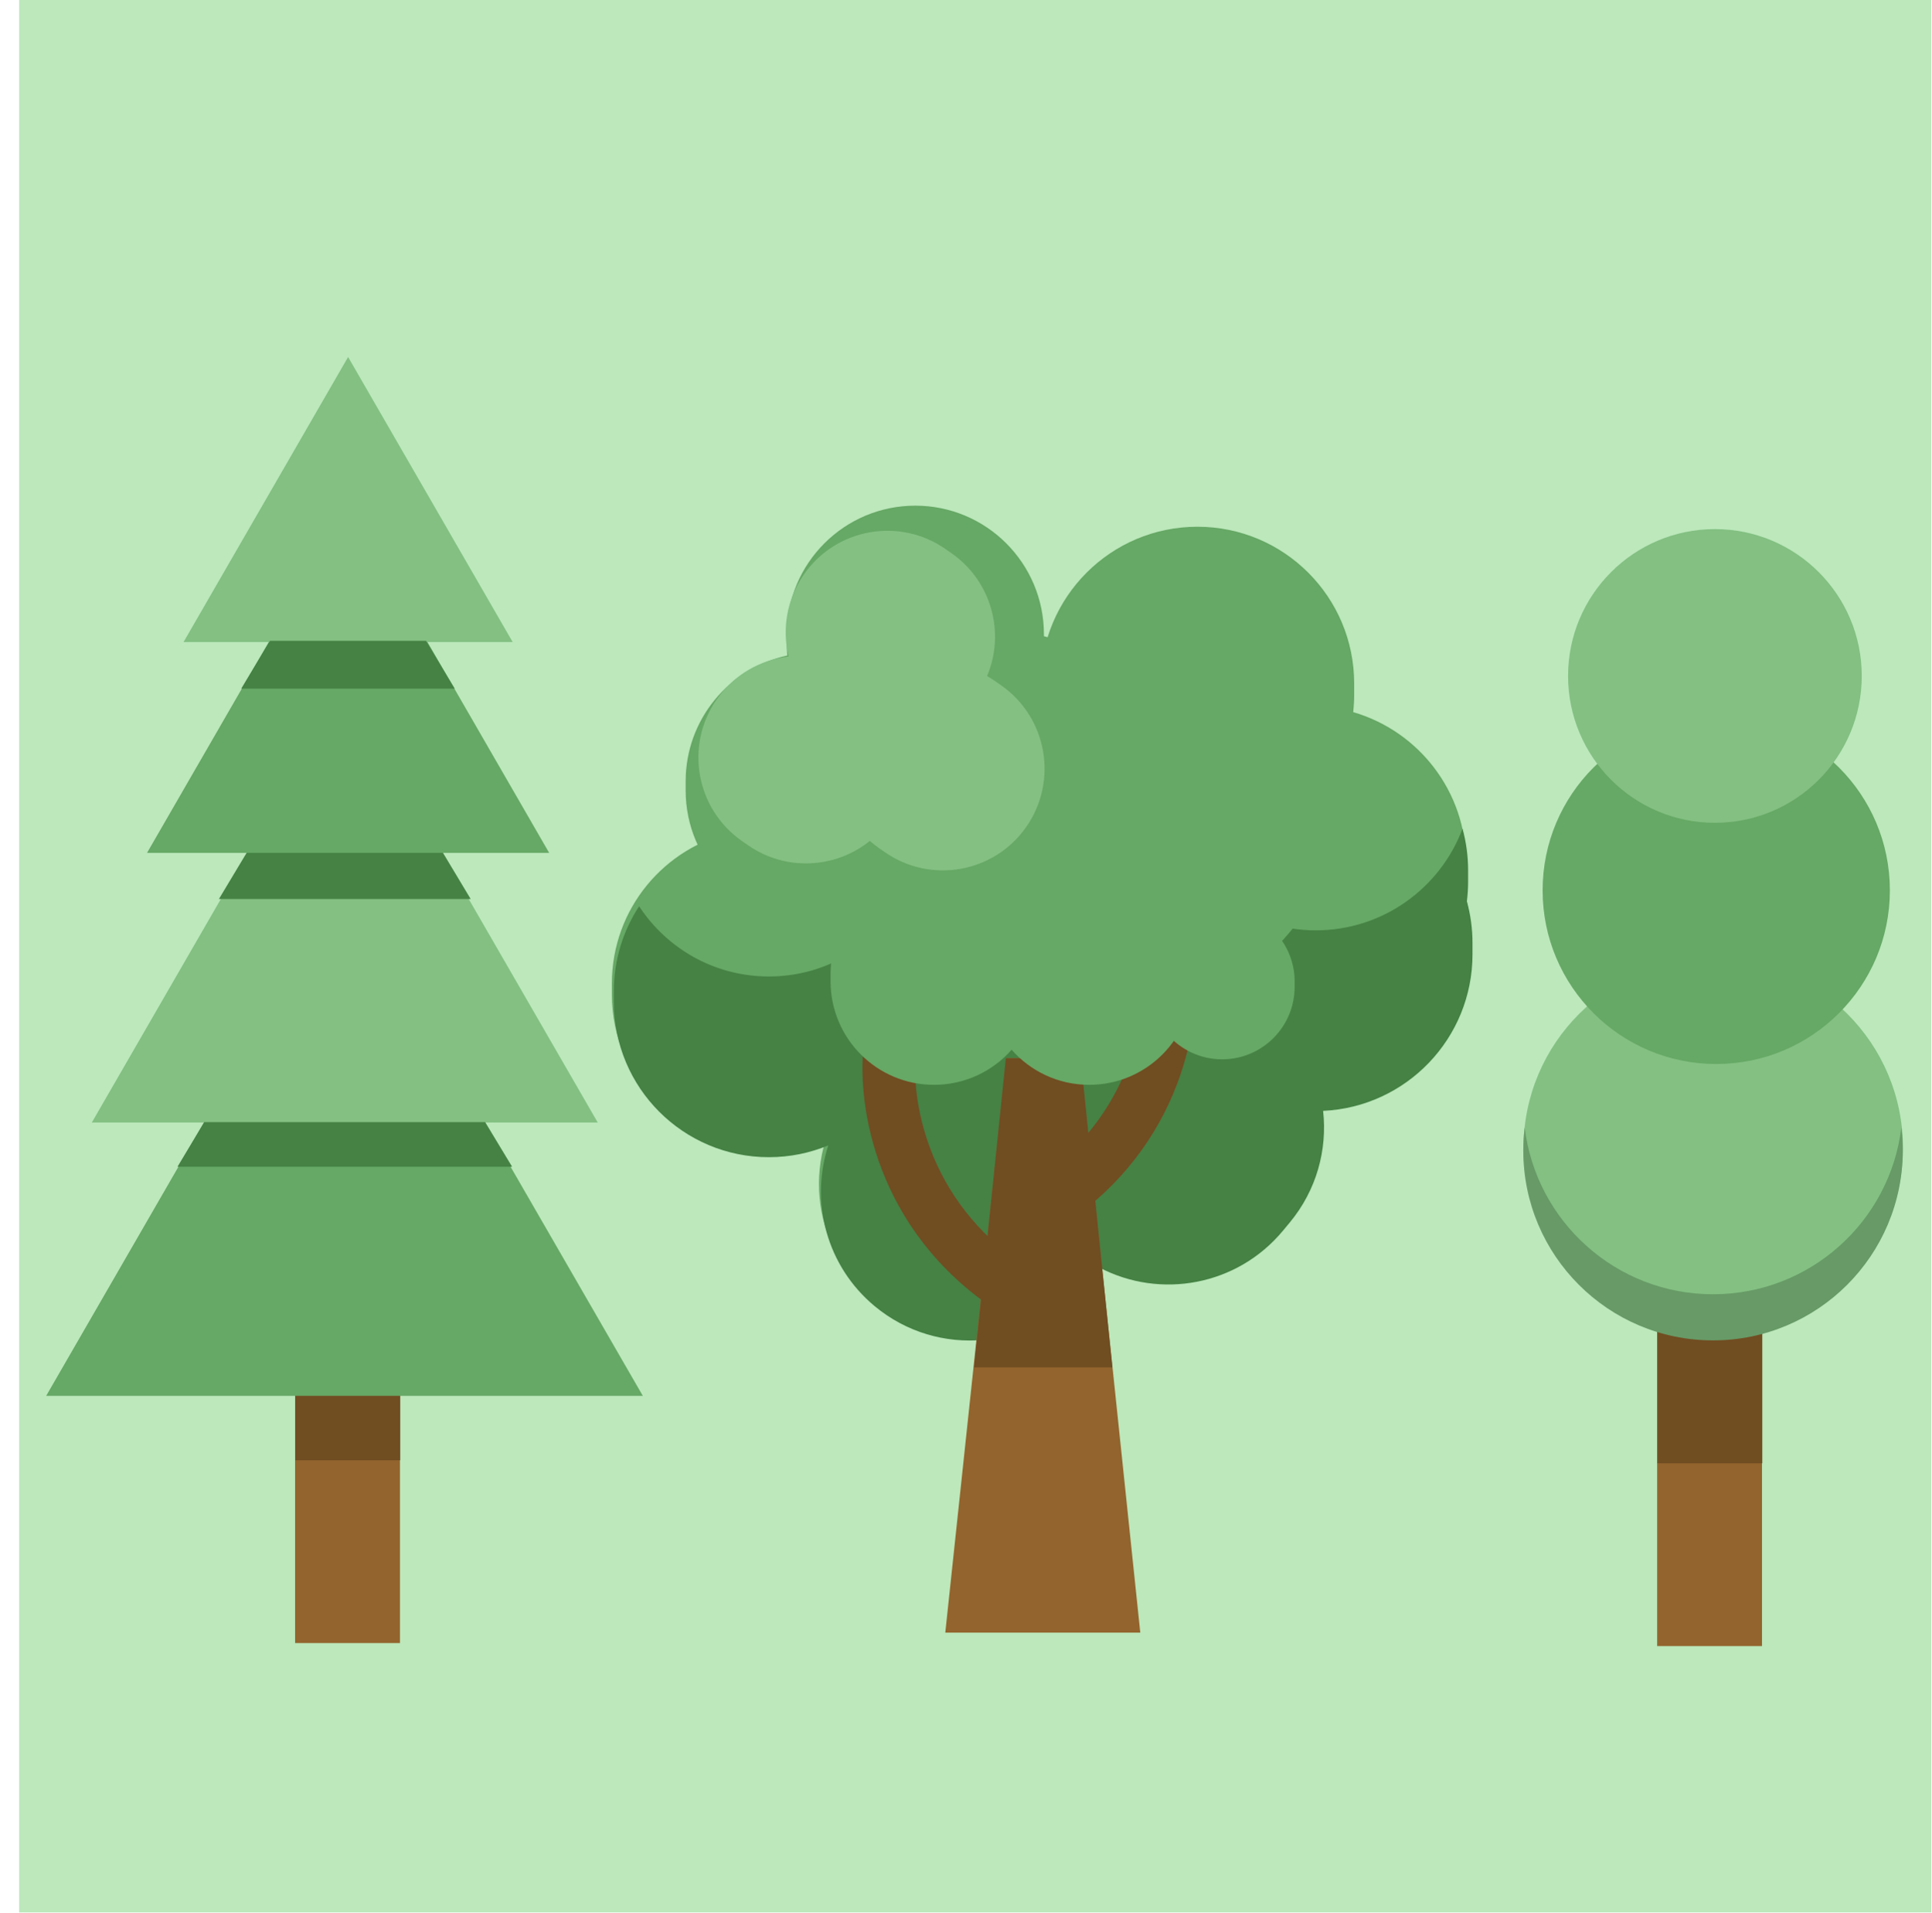
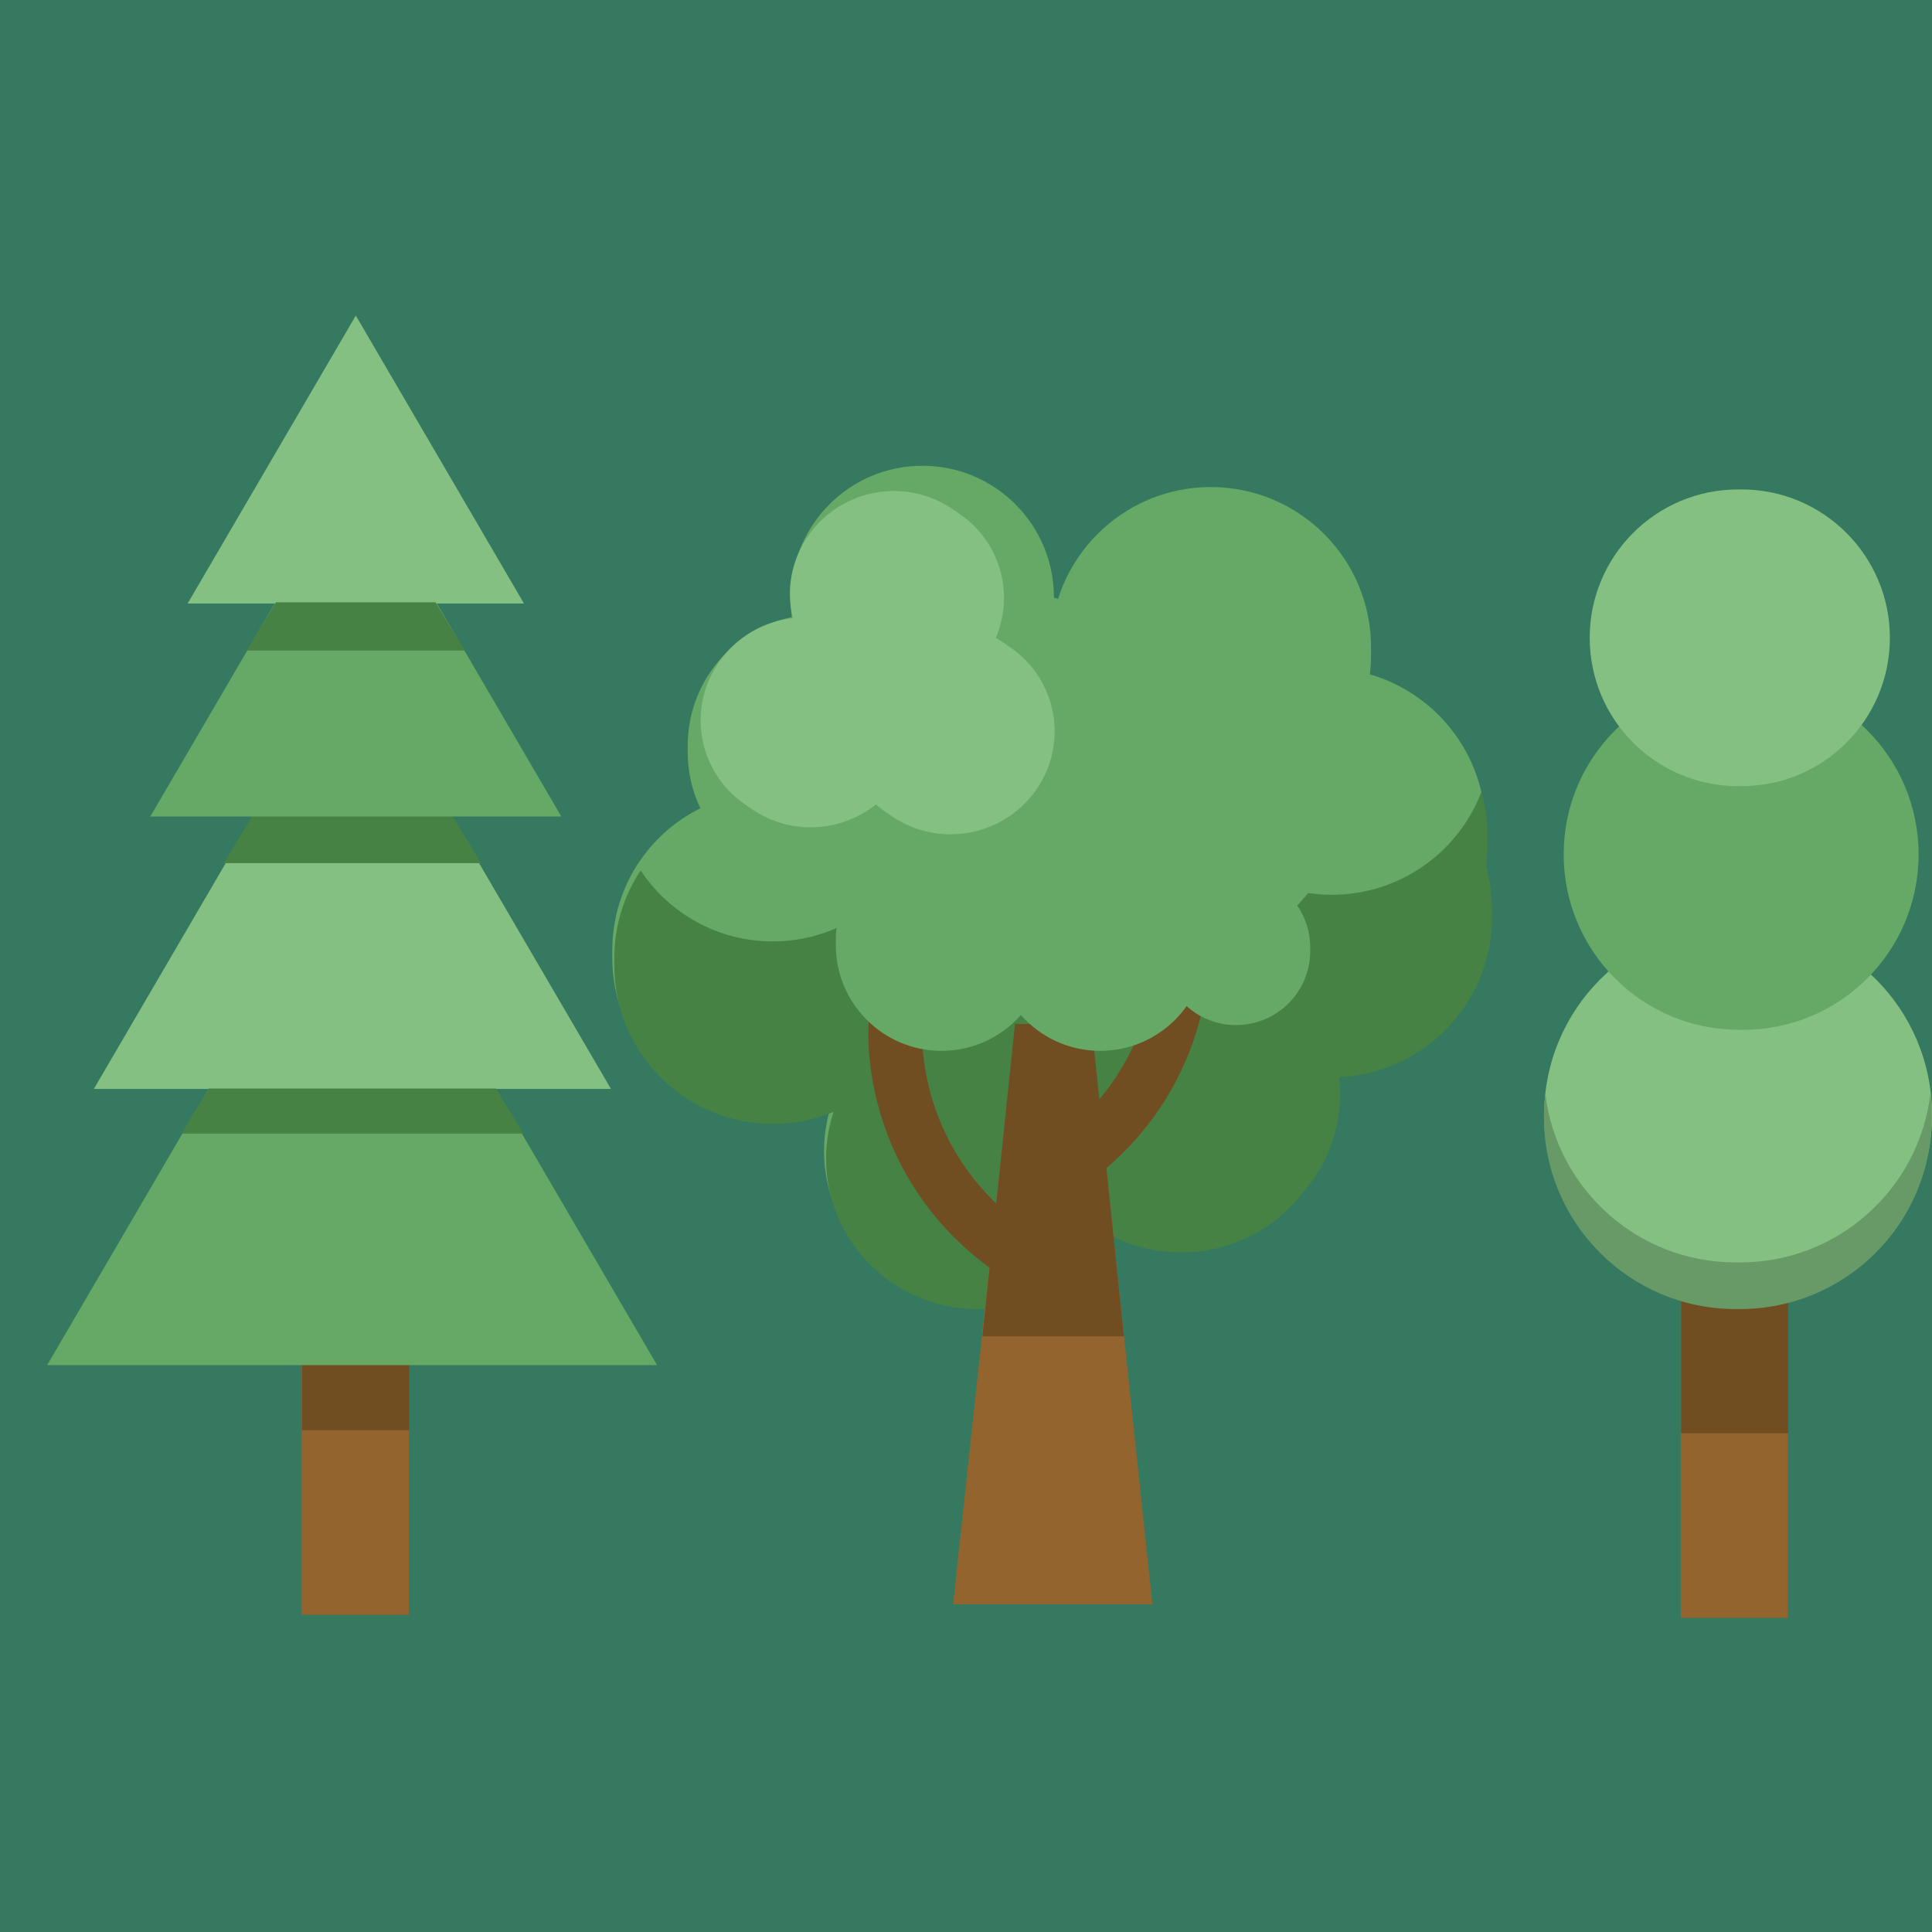
- <svg xmlns="http://www.w3.org/2000/svg" width="303" height="300" viewBox="0 0 303 300" fill="none">
-   <rect x="3" width="300" height="300" fill="#BCE8BB" />
-   <rect x="260" y="180.672" width="16.45" height="77.548" fill="#93642D" />
-   <rect x="260.044" y="152" width="16.45" height="77.548" fill="#714D22" />
-   <rect x="239.034" y="150.337" width="59.532" height="59.532" rx="29.766" fill="#83C082" />
-   <rect x="242.031" y="112.427" width="54.48" height="54.48" rx="27.24" fill="#66A865" />
-   <rect x="246.026" y="83" width="46.074" height="46.074" rx="23.037" fill="#83C082" />
-   <path d="M298.312 176.883C298.456 178.069 298.531 179.276 298.531 180.5C298.531 196.939 285.205 210.266 268.766 210.266C252.327 210.266 239 196.939 239 180.5C239 179.276 239.075 178.069 239.219 176.883C241.004 191.616 253.551 203.031 268.766 203.031C283.98 203.031 296.528 191.616 298.312 176.883Z" fill="#679A66" />
-   <rect x="46.302" y="180.198" width="16.45" height="77.548" fill="#93642D" />
-   <rect x="46.346" y="151.527" width="16.45" height="77.548" fill="#714D22" />
-   <path d="M54.048 137.9L100.856 218.972H7.241L54.048 137.9Z" fill="#66A865" />
-   <path d="M54.092 107.35L93.777 176.086H14.408L54.092 107.35Z" fill="#83C082" />
-   <path d="M69.346 133.527H38.846L34.346 141.027H73.846L69.346 133.527Z" fill="#458244" />
-   <path d="M76.117 176.027H32.04L27.846 183.027H80.346L76.117 176.027Z" fill="#458244" />
-   <path d="M54.614 79.151L86.158 133.787H23.07L54.614 79.151Z" fill="#66A865" />
-   <path d="M54.614 56L80.43 100.714H28.799L54.614 56Z" fill="#83C082" />
-   <path d="M66.846 100.527H42.346L37.846 108.027H71.346L66.846 100.527Z" fill="#458244" />
-   <path d="M139.433 102.151C152.865 102.151 163.755 113.041 163.755 126.473V128.211C163.755 129.124 163.702 130.025 163.604 130.912C173.728 133.853 181.128 143.197 181.128 154.27V156.008C181.128 169.44 170.238 180.33 156.806 180.33C149.54 180.33 143.02 177.143 138.563 172.093C134.107 177.143 127.587 180.33 120.322 180.33C106.89 180.33 96 169.44 96 156.008V154.27C96 142.589 104.235 132.832 115.217 130.486C115.147 129.737 115.11 128.978 115.11 128.211V126.473C115.11 113.041 126 102.151 139.433 102.151Z" fill="#66A865" />
-   <path d="M136.914 203.695C126.998 195.451 125.643 180.729 133.887 170.813L134.953 169.53C135.514 168.856 136.106 168.223 136.723 167.628C131.055 159.243 131.326 147.804 138.122 139.63L139.189 138.348C147.433 128.432 162.155 127.077 172.071 135.321C177.434 139.78 180.292 146.134 180.482 152.597C186.872 151.604 193.64 153.254 199.004 157.713C208.92 165.957 210.275 180.679 202.03 190.595L200.964 191.878C193.795 200.501 181.727 202.649 172.181 197.641C171.772 198.237 171.333 198.819 170.862 199.386L169.796 200.668C161.552 210.584 146.83 211.939 136.914 203.695Z" fill="#66A865" />
-   <path d="M188.56 94.044C202.142 94.044 213.152 105.055 213.152 118.637V120.392C213.152 121.316 213.099 122.228 213 123.125C223.236 126.099 230.718 135.546 230.718 146.742V148.499C230.718 162.081 219.708 173.09 206.126 173.091C198.78 173.091 192.187 169.869 187.681 164.763C183.174 169.869 176.583 173.091 169.237 173.091C155.655 173.091 144.645 162.081 144.644 148.499V146.742C144.644 134.931 152.971 125.065 164.074 122.693C164.004 121.936 163.967 121.168 163.967 120.392V118.637C163.967 105.055 174.977 94.044 188.56 94.044Z" fill="#66A865" />
-   <path d="M187.871 82.629C201.453 82.629 212.464 93.64 212.464 107.222V108.978C212.464 109.901 212.411 110.813 212.312 111.71C222.548 114.685 230.029 124.131 230.029 135.327V137.084C230.029 150.666 219.019 161.676 205.438 161.676C198.092 161.676 191.499 158.454 186.992 153.348C182.486 158.454 175.894 161.676 168.549 161.676C154.967 161.676 143.956 150.666 143.956 137.084V135.327C143.956 123.516 152.283 113.651 163.386 111.278C163.316 110.521 163.278 109.753 163.278 108.978V107.222C163.278 93.64 174.289 82.629 187.871 82.629Z" fill="#66A865" />
-   <path d="M143.609 79.322C154.753 79.322 163.787 88.356 163.787 99.501V100.942C163.787 101.699 163.743 102.446 163.662 103.182C172.061 105.622 178.201 113.374 178.201 122.561V124.002C178.201 135.147 169.166 144.181 158.022 144.181C151.995 144.181 146.586 141.537 142.888 137.347C139.191 141.537 133.782 144.181 127.754 144.181C116.61 144.181 107.576 135.147 107.576 124.002V122.561C107.576 112.87 114.408 104.775 123.518 102.829C123.46 102.207 123.43 101.578 123.43 100.942V99.501C123.43 88.356 132.465 79.322 143.609 79.322Z" fill="#66A865" />
-   <path d="M158.841 99.166C169.581 99.166 178.288 107.873 178.288 118.613V120.003C178.288 120.733 178.245 121.453 178.167 122.163C186.262 124.515 192.18 131.985 192.18 140.839V142.228C192.18 152.969 183.472 161.676 172.731 161.676C166.922 161.676 161.709 159.128 158.145 155.089C154.582 159.128 149.369 161.676 143.56 161.676C132.82 161.676 124.112 152.969 124.112 142.228V140.839C124.112 131.499 130.697 123.698 139.477 121.822C139.422 121.223 139.392 120.616 139.392 120.003V118.613C139.393 107.872 148.1 99.166 158.841 99.166Z" fill="#66A865" />
-   <path d="M229.465 129.998C230.036 132.077 230.341 134.266 230.341 136.526V138.283C230.341 139.335 230.275 140.372 230.147 141.389C230.722 143.475 231.03 145.672 231.03 147.941V149.698C231.03 162.893 220.637 173.659 207.591 174.261C208.274 180.355 206.572 186.707 202.342 191.795L201.276 193.077C194.107 201.7 182.039 203.849 172.493 198.841C172.084 199.436 171.645 200.018 171.174 200.585L170.108 201.868C161.864 211.783 147.142 213.138 137.226 204.894C129.647 198.593 127.069 188.506 129.957 179.675C127.086 180.868 123.938 181.529 120.634 181.529C107.202 181.529 96.312 170.639 96.312 157.207V155.469C96.312 150.558 97.771 145.99 100.274 142.167C104.618 148.8 112.114 153.182 120.634 153.182C124.716 153.182 128.562 152.176 131.939 150.399C133.348 153.359 135.405 156.069 138.091 158.303C148.008 166.547 162.73 165.191 170.974 155.275L172.041 153.993C172.512 153.427 172.951 152.843 173.359 152.248C182.905 157.256 194.973 155.108 202.142 146.485L202.814 145.676C203.997 145.85 205.207 145.943 206.438 145.943C216.977 145.943 225.965 139.313 229.465 129.998Z" fill="#458244" />
-   <path d="M157.895 166H169.471L178.905 256.11H148.312L157.895 166Z" fill="#93642D" />
-   <path d="M157.812 166H169.553L174.525 214.5H152.812L157.812 166Z" fill="#714D22" />
-   <path fill-rule="evenodd" clip-rule="evenodd" d="M154.644 204.397C136.541 191.363 134.34 171.778 135.607 163.229L143.786 164.441C142.847 170.775 144.505 186.909 159.475 197.687L154.644 204.397Z" fill="#714D22" />
-   <path fill-rule="evenodd" clip-rule="evenodd" d="M168.317 191.168C186.42 178.134 188.621 158.549 187.354 150L179.175 151.211C180.114 157.545 178.456 173.68 163.486 184.458L168.317 191.168Z" fill="#714D22" />
-   <path d="M159.299 118C168.265 118 175.533 125.268 175.533 134.233V135.392C175.533 136.002 175.498 136.603 175.432 137.195C182.189 139.158 187.128 145.395 187.128 152.785V153.944C187.128 162.909 179.859 170.178 170.894 170.178C166.045 170.177 161.694 168.05 158.719 164.679C155.745 168.05 151.394 170.177 146.546 170.178C137.58 170.178 130.312 162.909 130.312 153.944V152.785C130.312 144.989 135.808 138.477 143.137 136.911C143.091 136.411 143.067 135.904 143.067 135.392V134.233C143.067 125.268 150.334 118 159.299 118Z" fill="#66A865" />
-   <path d="M183.627 129.612C189.909 129.612 195.002 134.705 195.002 140.988V141.8C195.002 142.228 194.975 142.65 194.929 143.066C199.665 144.441 203.128 148.809 203.128 153.989V154.801C203.128 161.084 198.034 166.177 191.752 166.177C188.353 166.177 185.304 164.685 183.219 162.322C181.135 164.685 178.087 166.177 174.688 166.177C168.405 166.177 163.312 161.084 163.312 154.801V153.989C163.312 148.525 167.165 143.963 172.301 142.866C172.269 142.515 172.251 142.16 172.251 141.8V140.988C172.251 134.705 177.344 129.612 183.627 129.612Z" fill="#66A865" />
-   <path d="M161.018 129.716C155.974 136.941 146.028 138.709 138.803 133.665L137.869 133.014C137.378 132.671 136.913 132.303 136.473 131.917C131.089 136.258 123.285 136.73 117.329 132.572L116.394 131.92C109.17 126.876 107.401 116.93 112.445 109.705C115.173 105.797 119.335 103.486 123.725 102.986C122.683 98.692 123.417 93.989 126.145 90.082C131.189 82.857 141.135 81.089 148.36 86.133L149.294 86.785C155.577 91.171 157.733 99.265 154.872 106.052C155.3 106.296 155.722 106.562 156.135 106.85L157.068 107.501C164.293 112.545 166.062 122.491 161.018 129.716Z" fill="#83C082" />
+ <svg xmlns="http://www.w3.org/2000/svg" width="300" height="300" viewBox="0 0 300 300" fill="none">
+   <rect width="300" height="300" fill="#357960" />
+   <rect x="260.985" y="173.672" width="16.641" height="77.548" fill="#93642D" />
+   <rect x="261.029" y="145" width="16.641" height="77.548" fill="#714D22" />
+   <rect x="239.775" y="143.337" width="60.225" height="59.532" rx="29.766" fill="#83C082" />
+   <rect x="242.807" y="105.427" width="55.114" height="54.48" rx="27.24" fill="#66A865" />
+   <rect x="246.849" y="76" width="46.61" height="46.074" rx="23.037" fill="#83C082" />
+   <path d="M299.746 169.883C299.89 171.069 299.966 172.276 299.966 173.5C299.966 189.939 286.638 203.266 270.199 203.266H269.506C253.067 203.266 239.74 189.939 239.74 173.5C239.74 172.276 239.815 171.069 239.959 169.883C241.744 184.616 254.291 196.031 269.506 196.031H270.199C285.414 196.031 297.961 184.616 299.746 169.883Z" fill="#679A66" />
+   <rect x="46.842" y="173.198" width="16.641" height="77.548" fill="#93642D" />
+   <rect x="46.886" y="144.527" width="16.641" height="77.548" fill="#714D22" />
+   <path d="M54.678 130.9L102.031 211.972H7.325L54.678 130.9Z" fill="#66A865" />
+   <path d="M54.722 100.35L94.869 169.086H14.575L54.722 100.35Z" fill="#83C082" />
+   <path d="M70.154 126.527H39.299L34.747 134.027H74.707L70.154 126.527Z" fill="#458244" />
+   <path d="M77.004 169.027H32.413L28.171 176.027H81.282L77.004 169.027Z" fill="#458244" />
+   <path d="M55.25 72.151L87.162 126.787H23.339L55.25 72.151Z" fill="#66A865" />
+   <path d="M55.25 49L81.367 93.714H29.134L55.25 49Z" fill="#83C082" />
+   <path d="M67.625 93.527H42.84L38.287 101.027H72.177L67.625 93.527Z" fill="#458244" />
+   <path d="M139.013 95.151C152.602 95.151 163.619 106.168 163.619 119.757V120.928C163.619 121.939 163.557 122.936 163.438 123.915C173.694 126.882 181.194 136.341 181.194 147.554V148.724C181.194 162.314 170.178 173.33 156.588 173.33C149.239 173.33 142.643 170.106 138.134 164.997C133.626 170.106 127.03 173.33 119.68 173.33C106.091 173.33 95.075 162.314 95.075 148.724V147.554C95.075 135.727 103.418 125.851 114.54 123.487C114.453 122.646 114.408 121.792 114.408 120.928V119.757C114.408 106.167 125.424 95.151 139.013 95.151Z" fill="#66A865" />
+   <path d="M136.465 196.695C126.434 188.451 125.077 173.712 133.435 163.775L134.45 162.568C135.028 161.881 135.638 161.236 136.275 160.631C130.542 152.241 130.83 140.785 137.72 132.592L138.735 131.386C147.093 121.449 162.001 120.076 172.033 128.32C177.459 132.78 180.345 139.139 180.53 145.611C187.001 144.61 193.853 146.253 199.279 150.712C209.31 158.957 210.666 173.696 202.308 183.633L201.294 184.84C194.024 193.482 181.801 195.645 172.139 190.638C171.718 191.248 171.265 191.844 170.778 192.424L169.763 193.631C161.405 203.568 146.496 204.939 136.465 196.695Z" fill="#66A865" />
+   <path d="M188.712 87.044C202.453 87.044 213.591 98.183 213.591 111.923V113.106C213.591 114.129 213.528 115.137 213.408 116.127C223.778 119.126 231.362 128.691 231.362 140.028V141.212C231.362 154.952 220.223 166.091 206.483 166.091C199.052 166.091 192.382 162.832 187.824 157.666C183.265 162.832 176.596 166.091 169.165 166.091C155.424 166.091 144.286 154.952 144.286 141.212V140.028C144.286 128.071 152.722 118.086 163.966 115.695C163.878 114.844 163.833 113.98 163.833 113.106V111.923C163.833 98.182 174.972 87.044 188.712 87.044Z" fill="#66A865" />
+   <path d="M188.016 75.629C201.756 75.629 212.895 86.768 212.895 100.508V101.692C212.895 102.714 212.831 103.722 212.711 104.712C223.082 107.711 230.665 117.276 230.666 128.613V129.797C230.666 143.537 219.527 154.676 205.787 154.676C198.355 154.676 191.686 151.417 187.127 146.251C182.569 151.417 175.9 154.676 168.468 154.676C154.728 154.676 143.589 143.537 143.589 129.797V128.613C143.589 116.656 152.025 106.671 163.27 104.28C163.182 103.429 163.137 102.566 163.137 101.692V100.508C163.137 86.768 174.276 75.629 188.016 75.629Z" fill="#66A865" />
+   <path d="M143.237 72.322C154.511 72.322 163.651 81.461 163.651 92.735V93.707C163.651 94.545 163.599 95.372 163.501 96.184C172.01 98.645 178.232 106.494 178.232 115.796V116.767C178.232 128.041 169.092 137.181 157.818 137.181C151.721 137.181 146.248 134.506 142.508 130.267C138.767 134.506 133.296 137.181 127.198 137.181C115.924 137.181 106.785 128.041 106.785 116.767V115.796C106.785 105.985 113.707 97.791 122.934 95.83C122.861 95.132 122.824 94.424 122.824 93.707V92.735C122.824 81.461 131.964 72.322 143.237 72.322Z" fill="#66A865" />
+   <path d="M158.647 92.166C169.513 92.166 178.321 100.974 178.321 111.839V112.776C178.321 113.585 178.27 114.382 178.176 115.165C186.377 117.536 192.375 125.1 192.375 134.066V135.002C192.375 145.867 183.566 154.676 172.7 154.676C166.823 154.676 161.549 152.099 157.944 148.013C154.339 152.098 149.065 154.676 143.188 154.676C132.323 154.676 123.514 145.867 123.514 135.002V134.066C123.514 124.61 130.186 116.713 139.078 114.823C139.008 114.15 138.972 113.467 138.972 112.776V111.839C138.973 100.974 147.782 92.166 158.647 92.166Z" fill="#66A865" />
+   <path d="M230.03 122.981C230.649 125.152 230.981 127.443 230.981 129.812V130.996C230.981 132.167 230.897 133.318 230.741 134.446C231.35 136.602 231.677 138.877 231.677 141.227V142.411C231.677 155.763 221.158 166.656 207.955 167.26C208.644 173.364 206.914 179.731 202.624 184.832L201.609 186.038C194.34 194.68 182.117 196.844 172.456 191.838C172.034 192.447 171.581 193.044 171.094 193.623L170.079 194.829C161.721 204.766 146.813 206.138 136.781 197.894C129.112 191.591 126.512 181.491 129.449 172.643C126.538 173.856 123.346 174.529 119.996 174.529C106.407 174.529 95.391 163.513 95.39 149.924V148.753C95.39 143.729 96.898 139.059 99.482 135.166C103.889 141.805 111.431 146.182 119.996 146.182C124.122 146.182 128.01 145.165 131.425 143.37C132.849 146.342 134.932 149.063 137.657 151.302C147.689 159.547 162.597 158.174 170.955 148.237L171.969 147.03C172.457 146.451 172.91 145.854 173.332 145.245C182.993 150.252 195.216 148.089 202.485 139.446L203.135 138.672C204.331 138.848 205.554 138.943 206.799 138.943C217.396 138.943 226.445 132.316 230.03 122.981Z" fill="#458244" />
+   <path d="M157.691 159H169.401L178.945 249.109H147.996L157.691 159Z" fill="#93642D" />
+   <path d="M157.607 159H169.485L174.514 207.5H152.549L157.607 159Z" fill="#714D22" />
+   <path fill-rule="evenodd" clip-rule="evenodd" d="M154.402 197.397C136.087 184.363 133.861 164.778 135.143 156.229L143.417 157.441C142.468 163.774 144.145 179.909 159.289 190.687L154.402 197.397Z" fill="#714D22" />
+   <path fill-rule="evenodd" clip-rule="evenodd" d="M168.234 184.168C186.548 171.134 188.775 151.549 187.493 143L179.219 144.211C180.168 150.545 178.491 166.68 163.347 177.458L168.234 184.168Z" fill="#714D22" />
+   <path d="M159.112 111C168.181 111 175.533 118.352 175.533 127.422V128.203C175.533 128.878 175.491 129.543 175.412 130.196C182.258 132.176 187.264 138.49 187.264 145.973V146.755C187.264 155.824 179.911 163.177 170.842 163.177C165.936 163.177 161.534 161.025 158.525 157.615C155.516 161.025 151.114 163.177 146.208 163.177C137.139 163.177 129.786 155.824 129.786 146.755V145.973C129.787 138.081 135.355 131.489 142.778 129.911C142.72 129.35 142.69 128.78 142.69 128.203V127.422C142.69 118.352 150.042 111 159.112 111Z" fill="#66A865" />
+   <path d="M183.721 122.612C190.077 122.612 195.229 127.765 195.229 134.121V134.668C195.229 135.141 195.197 135.608 195.141 136.067C199.94 137.454 203.45 141.877 203.45 147.122V147.669C203.45 154.025 198.297 159.177 191.941 159.177C188.503 159.177 185.419 157.667 183.31 155.276C181.202 157.667 178.118 159.177 174.679 159.177C168.324 159.177 163.171 154.025 163.171 147.669V147.122C163.171 141.591 167.073 136.972 172.274 135.866C172.233 135.472 172.213 135.072 172.213 134.668V134.121C172.213 127.765 177.366 122.612 183.721 122.612Z" fill="#66A865" />
+   <path d="M160.85 122.716C155.747 129.941 145.709 131.726 138.429 126.702L137.379 125.977C136.9 125.647 136.446 125.294 136.015 124.923C130.575 129.265 122.704 129.749 116.704 125.609L115.654 124.884C108.374 119.86 106.609 109.929 111.711 102.704C114.471 98.797 118.675 96.482 123.106 95.974C122.061 91.688 122.81 86.989 125.57 83.082C130.673 75.857 140.712 74.073 147.992 79.097L149.042 79.822C155.371 84.189 157.531 92.265 154.635 99.048C155.049 99.283 155.458 99.537 155.857 99.813L156.908 100.538C164.188 105.562 165.953 115.491 160.85 122.716Z" fill="#83C082" />
</svg>
